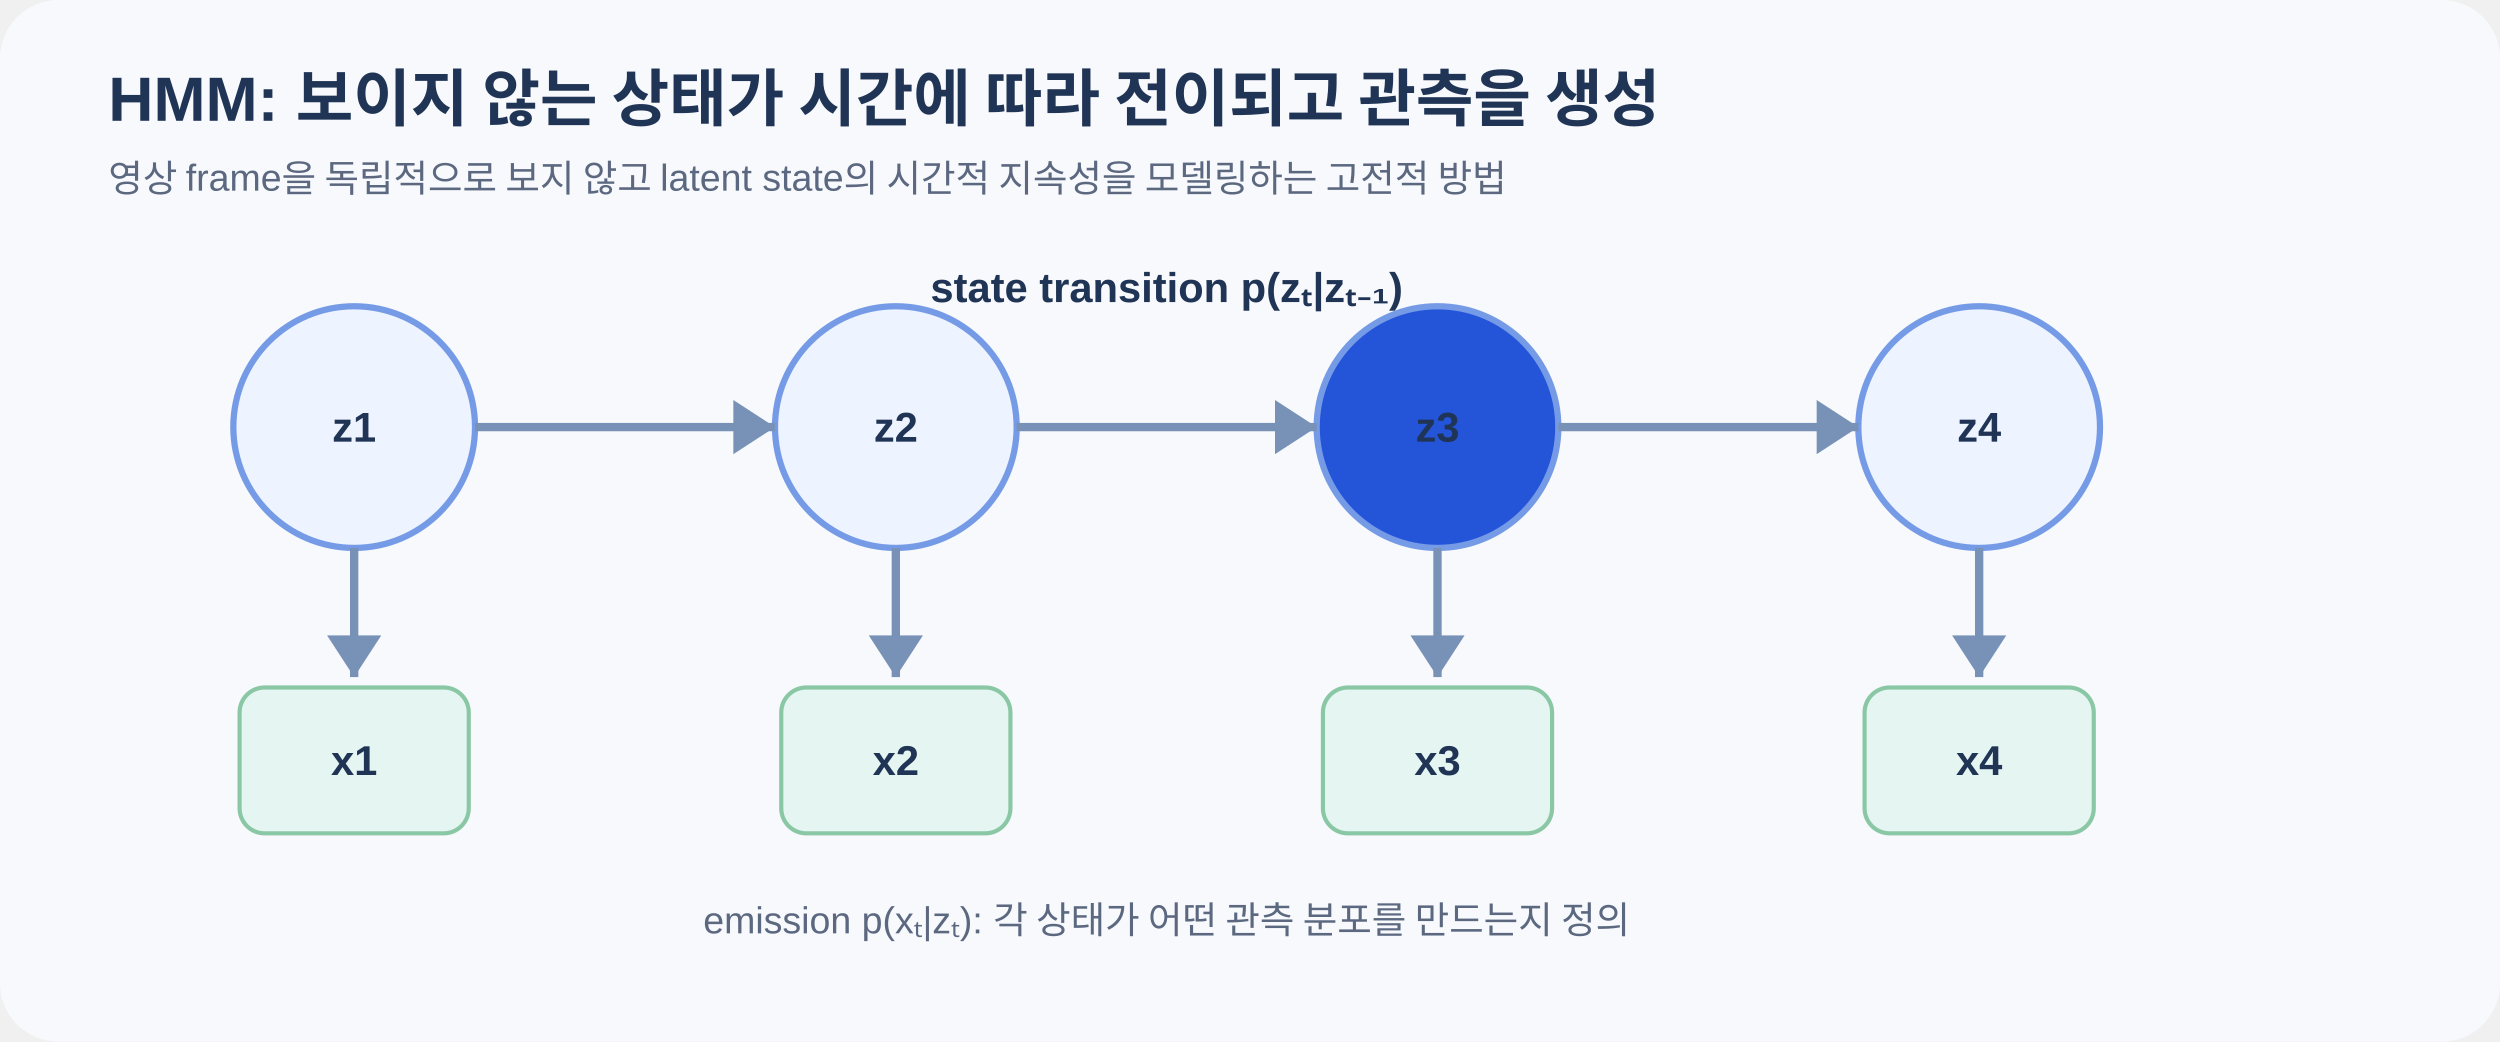
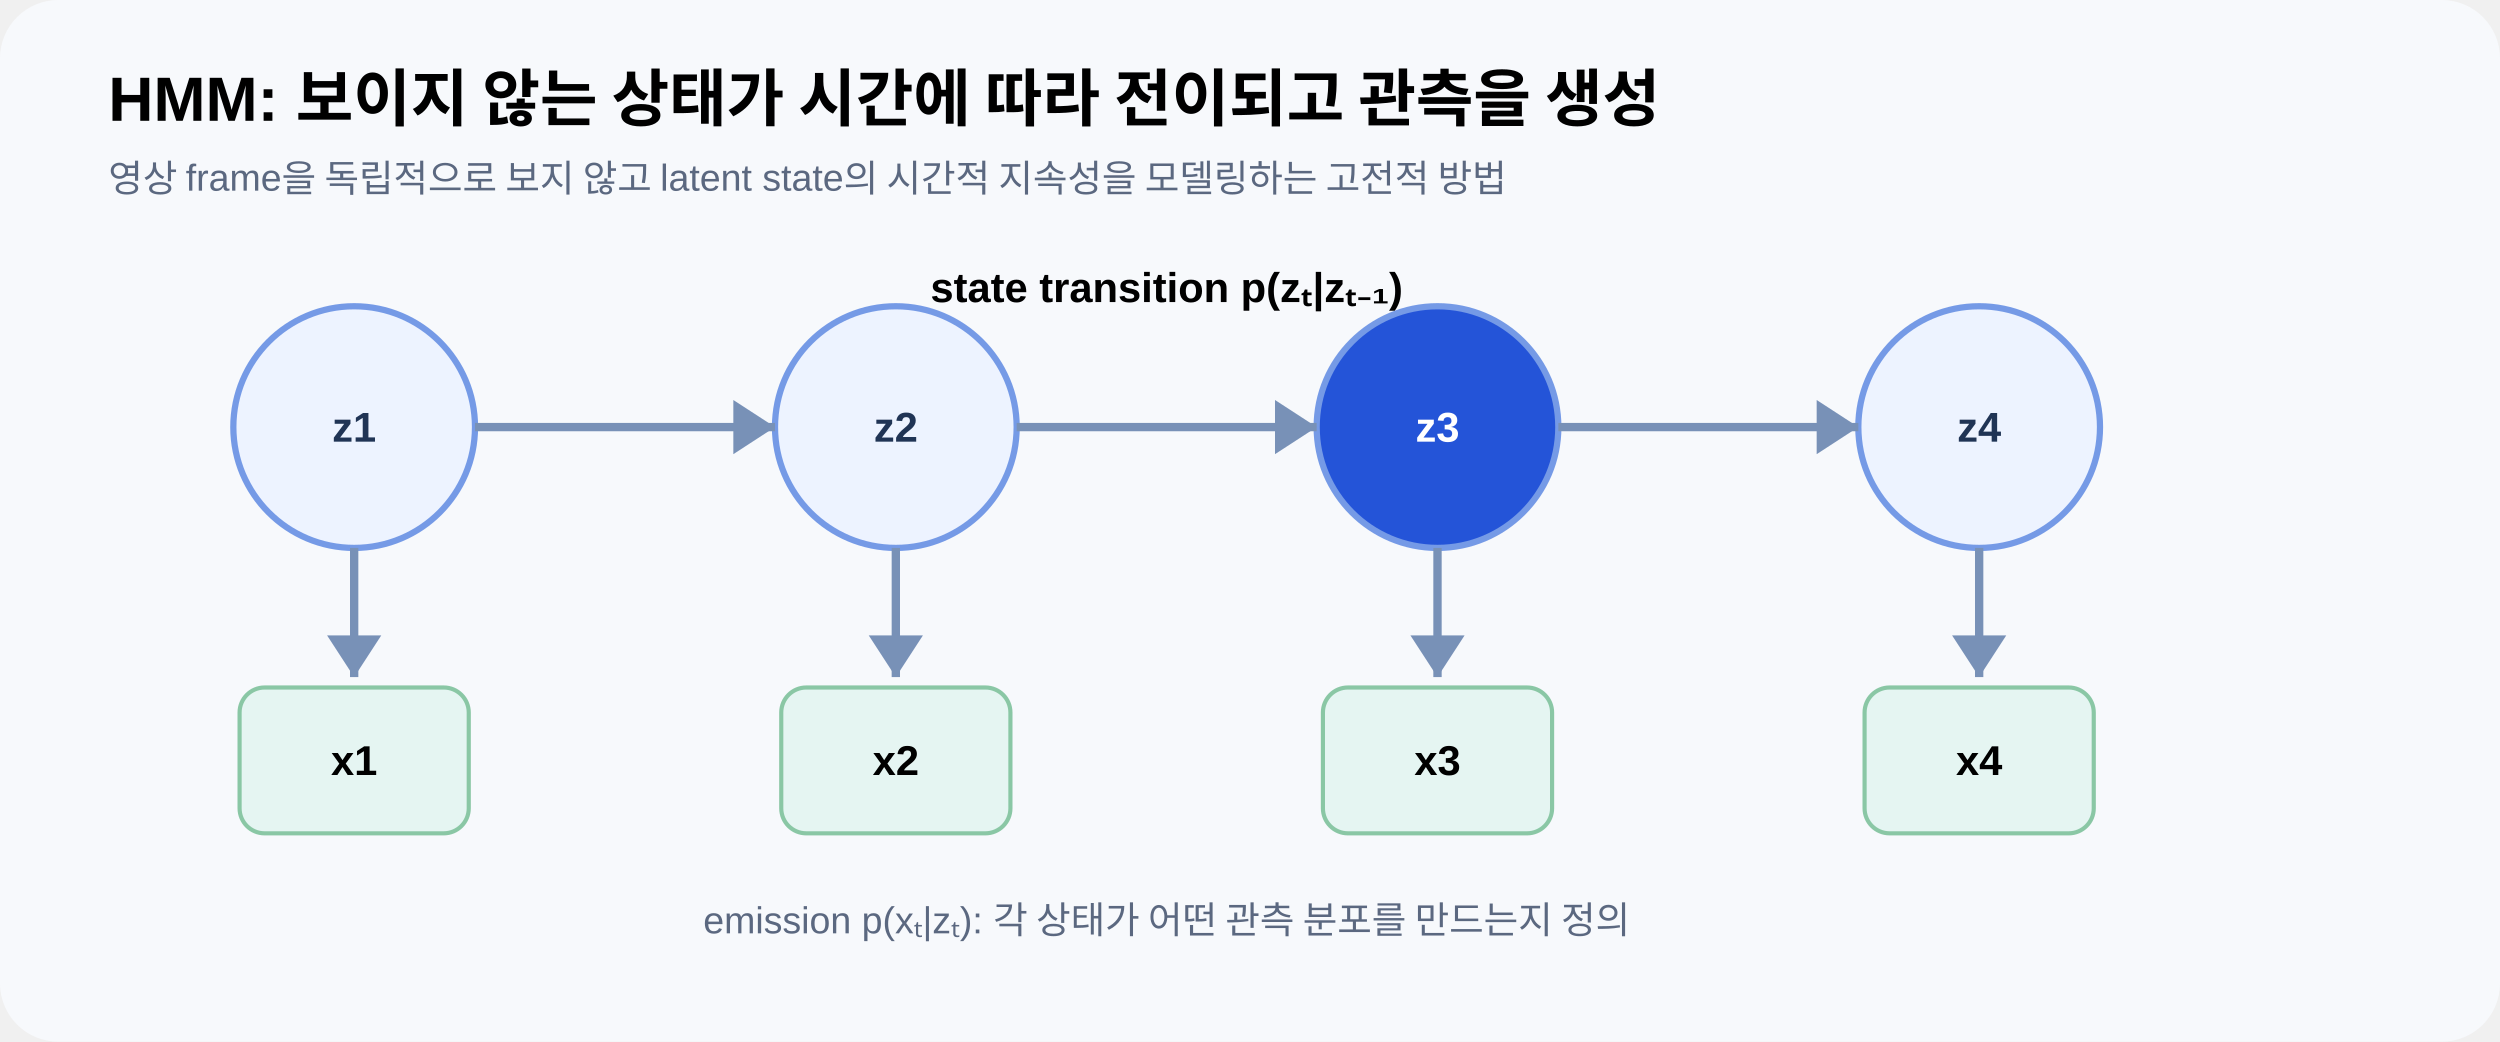
<svg xmlns="http://www.w3.org/2000/svg" viewBox="0 0 1200 500">
-   <style>text{font-family:Arial,'Noto Sans KR',sans-serif;fill:#203455}.title{font-size:30px;font-weight:700}.sub{font-size:18px;fill:#5b6880}.label{font-size:20px;font-weight:700}.edge{stroke:#7891b7;stroke-width:4;fill:none}</style>
+   <style>text{font-family:Arial,'Noto Sans KR',sans-serif}.title{font-size:30px;font-weight:700}.sub{font-size:18px;fill:#5b6880}.label{font-size:20px;font-weight:700}.edge{stroke:#7891b7;stroke-width:4;fill:none}</style>
  <rect width="1200" height="500" rx="28" fill="#f7f9fc" />
  <text x="52" y="58" class="title">HMM: 보이지 않는 상태가 시간에 따라 전이되고 관측을 생성</text>
  <text x="52" y="92" class="sub">영상 frame을 독립적으로 보지 않고 latent state의 시간적 지속성을 모델링하는 고전적 방법</text>
  <circle cx="170" cy="205" r="58" fill="#edf3ff" stroke="#759ae6" stroke-width="3" />
  <text x="170" y="212" text-anchor="middle" class="label" fill="#203455">z1</text>
  <circle cx="430" cy="205" r="58" fill="#edf3ff" stroke="#759ae6" stroke-width="3" />
  <text x="430" y="212" text-anchor="middle" class="label" fill="#203455">z2</text>
  <circle cx="690" cy="205" r="58" fill="#2454d8" stroke="#759ae6" stroke-width="3" />
  <text x="690" y="212" text-anchor="middle" class="label" fill="#fff">z3</text>
  <circle cx="950" cy="205" r="58" fill="#edf3ff" stroke="#759ae6" stroke-width="3" />
  <text x="950" y="212" text-anchor="middle" class="label" fill="#203455">z4</text>
  <rect x="115" y="330" width="110" height="70" rx="12" fill="#e5f5f2" stroke="#8ac7a5" stroke-width="2" />
  <text x="170" y="372" text-anchor="middle" class="label">x1</text>
  <rect x="375" y="330" width="110" height="70" rx="12" fill="#e5f5f2" stroke="#8ac7a5" stroke-width="2" />
  <text x="430" y="372" text-anchor="middle" class="label">x2</text>
  <rect x="635" y="330" width="110" height="70" rx="12" fill="#e5f5f2" stroke="#8ac7a5" stroke-width="2" />
  <text x="690" y="372" text-anchor="middle" class="label">x3</text>
  <rect x="895" y="330" width="110" height="70" rx="12" fill="#e5f5f2" stroke="#8ac7a5" stroke-width="2" />
  <text x="950" y="372" text-anchor="middle" class="label">x4</text>
  <path d="M228 205 H372" class="edge" />
  <polygon points="372,205 352,192 352,218" fill="#7891b7" />
  <path d="M488 205 H632" class="edge" />
  <polygon points="632,205 612,192 612,218" fill="#7891b7" />
  <path d="M748 205 H892" class="edge" />
  <polygon points="892,205 872,192 872,218" fill="#7891b7" />
  <path d="M170 263 V325" class="edge" />
  <polygon points="170,325 157,305 183,305" fill="#7891b7" />
  <path d="M430 263 V325" class="edge" />
  <polygon points="430,325 417,305 443,305" fill="#7891b7" />
  <path d="M690 263 V325" class="edge" />
  <polygon points="690,325 677,305 703,305" fill="#7891b7" />
  <path d="M950 263 V325" class="edge" />
  <polygon points="950,325 937,305 963,305" fill="#7891b7" />
  <text x="560" y="145" text-anchor="middle" class="label">state transition p(zₜ|zₜ₋₁)</text>
  <text x="560" y="448" text-anchor="middle" class="sub">emission p(xₜ|zₜ): 각 상태가 어떤 관측 분포를 만드는지 정의</text>
</svg>
